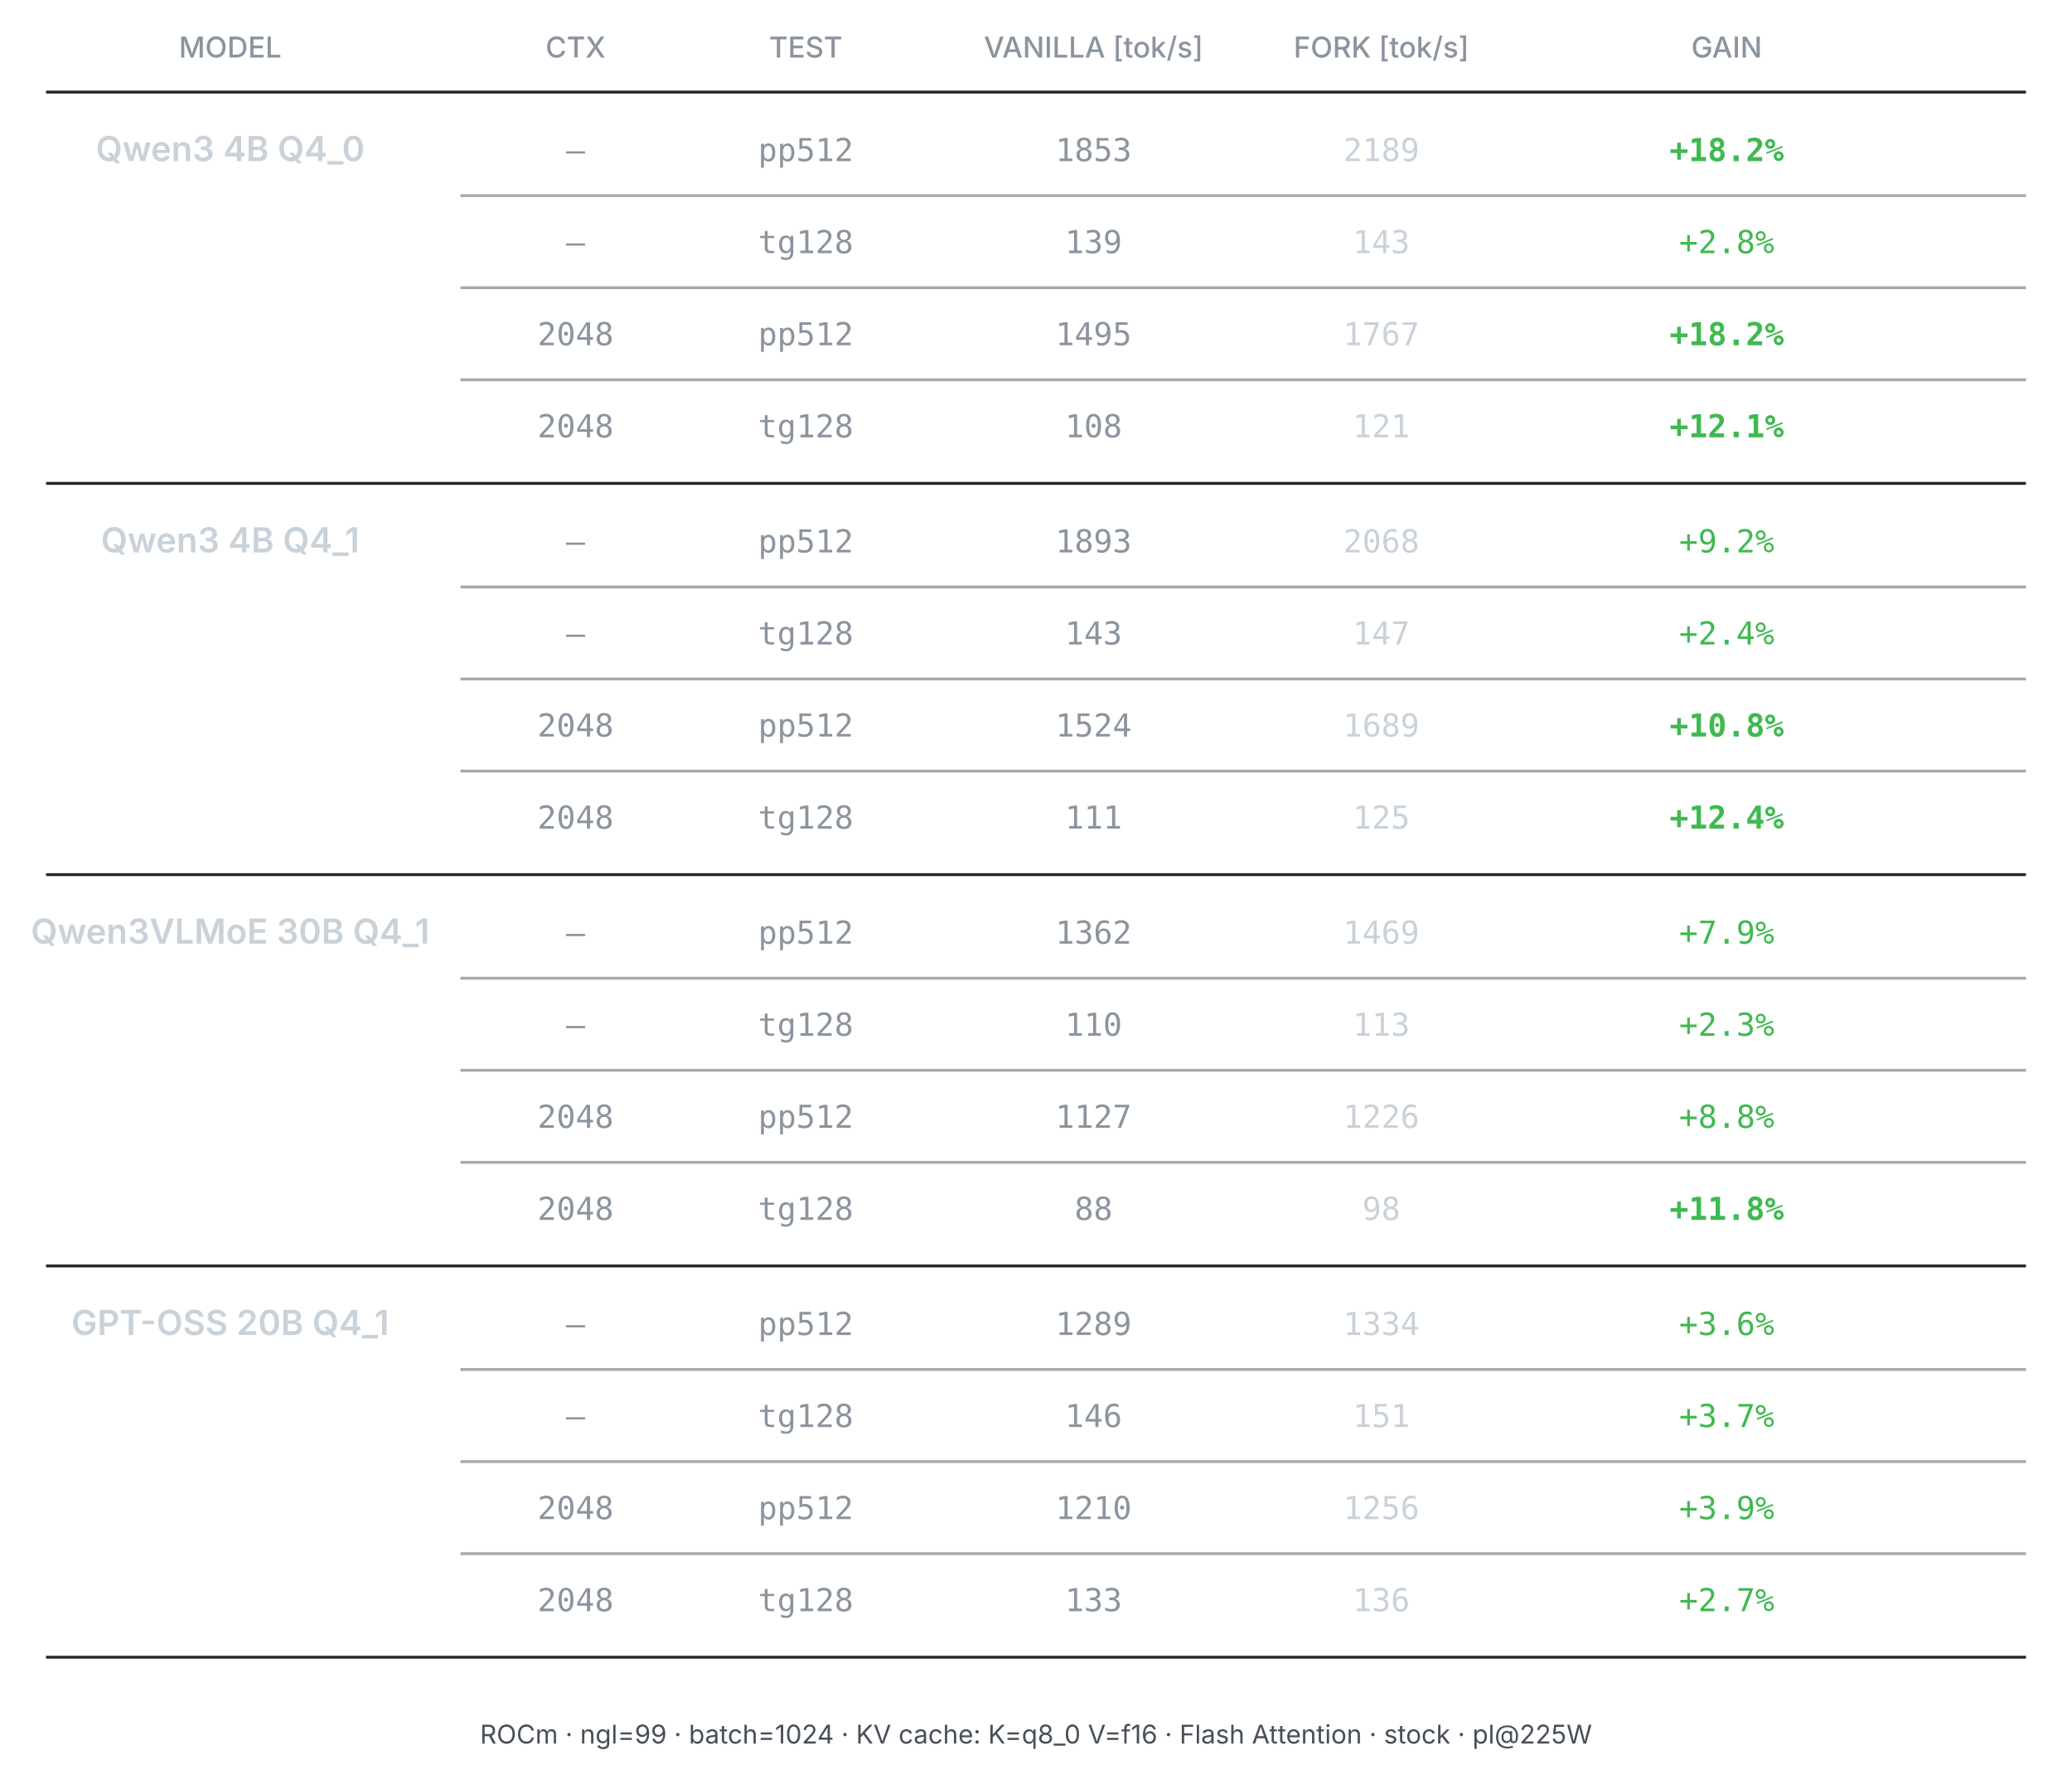
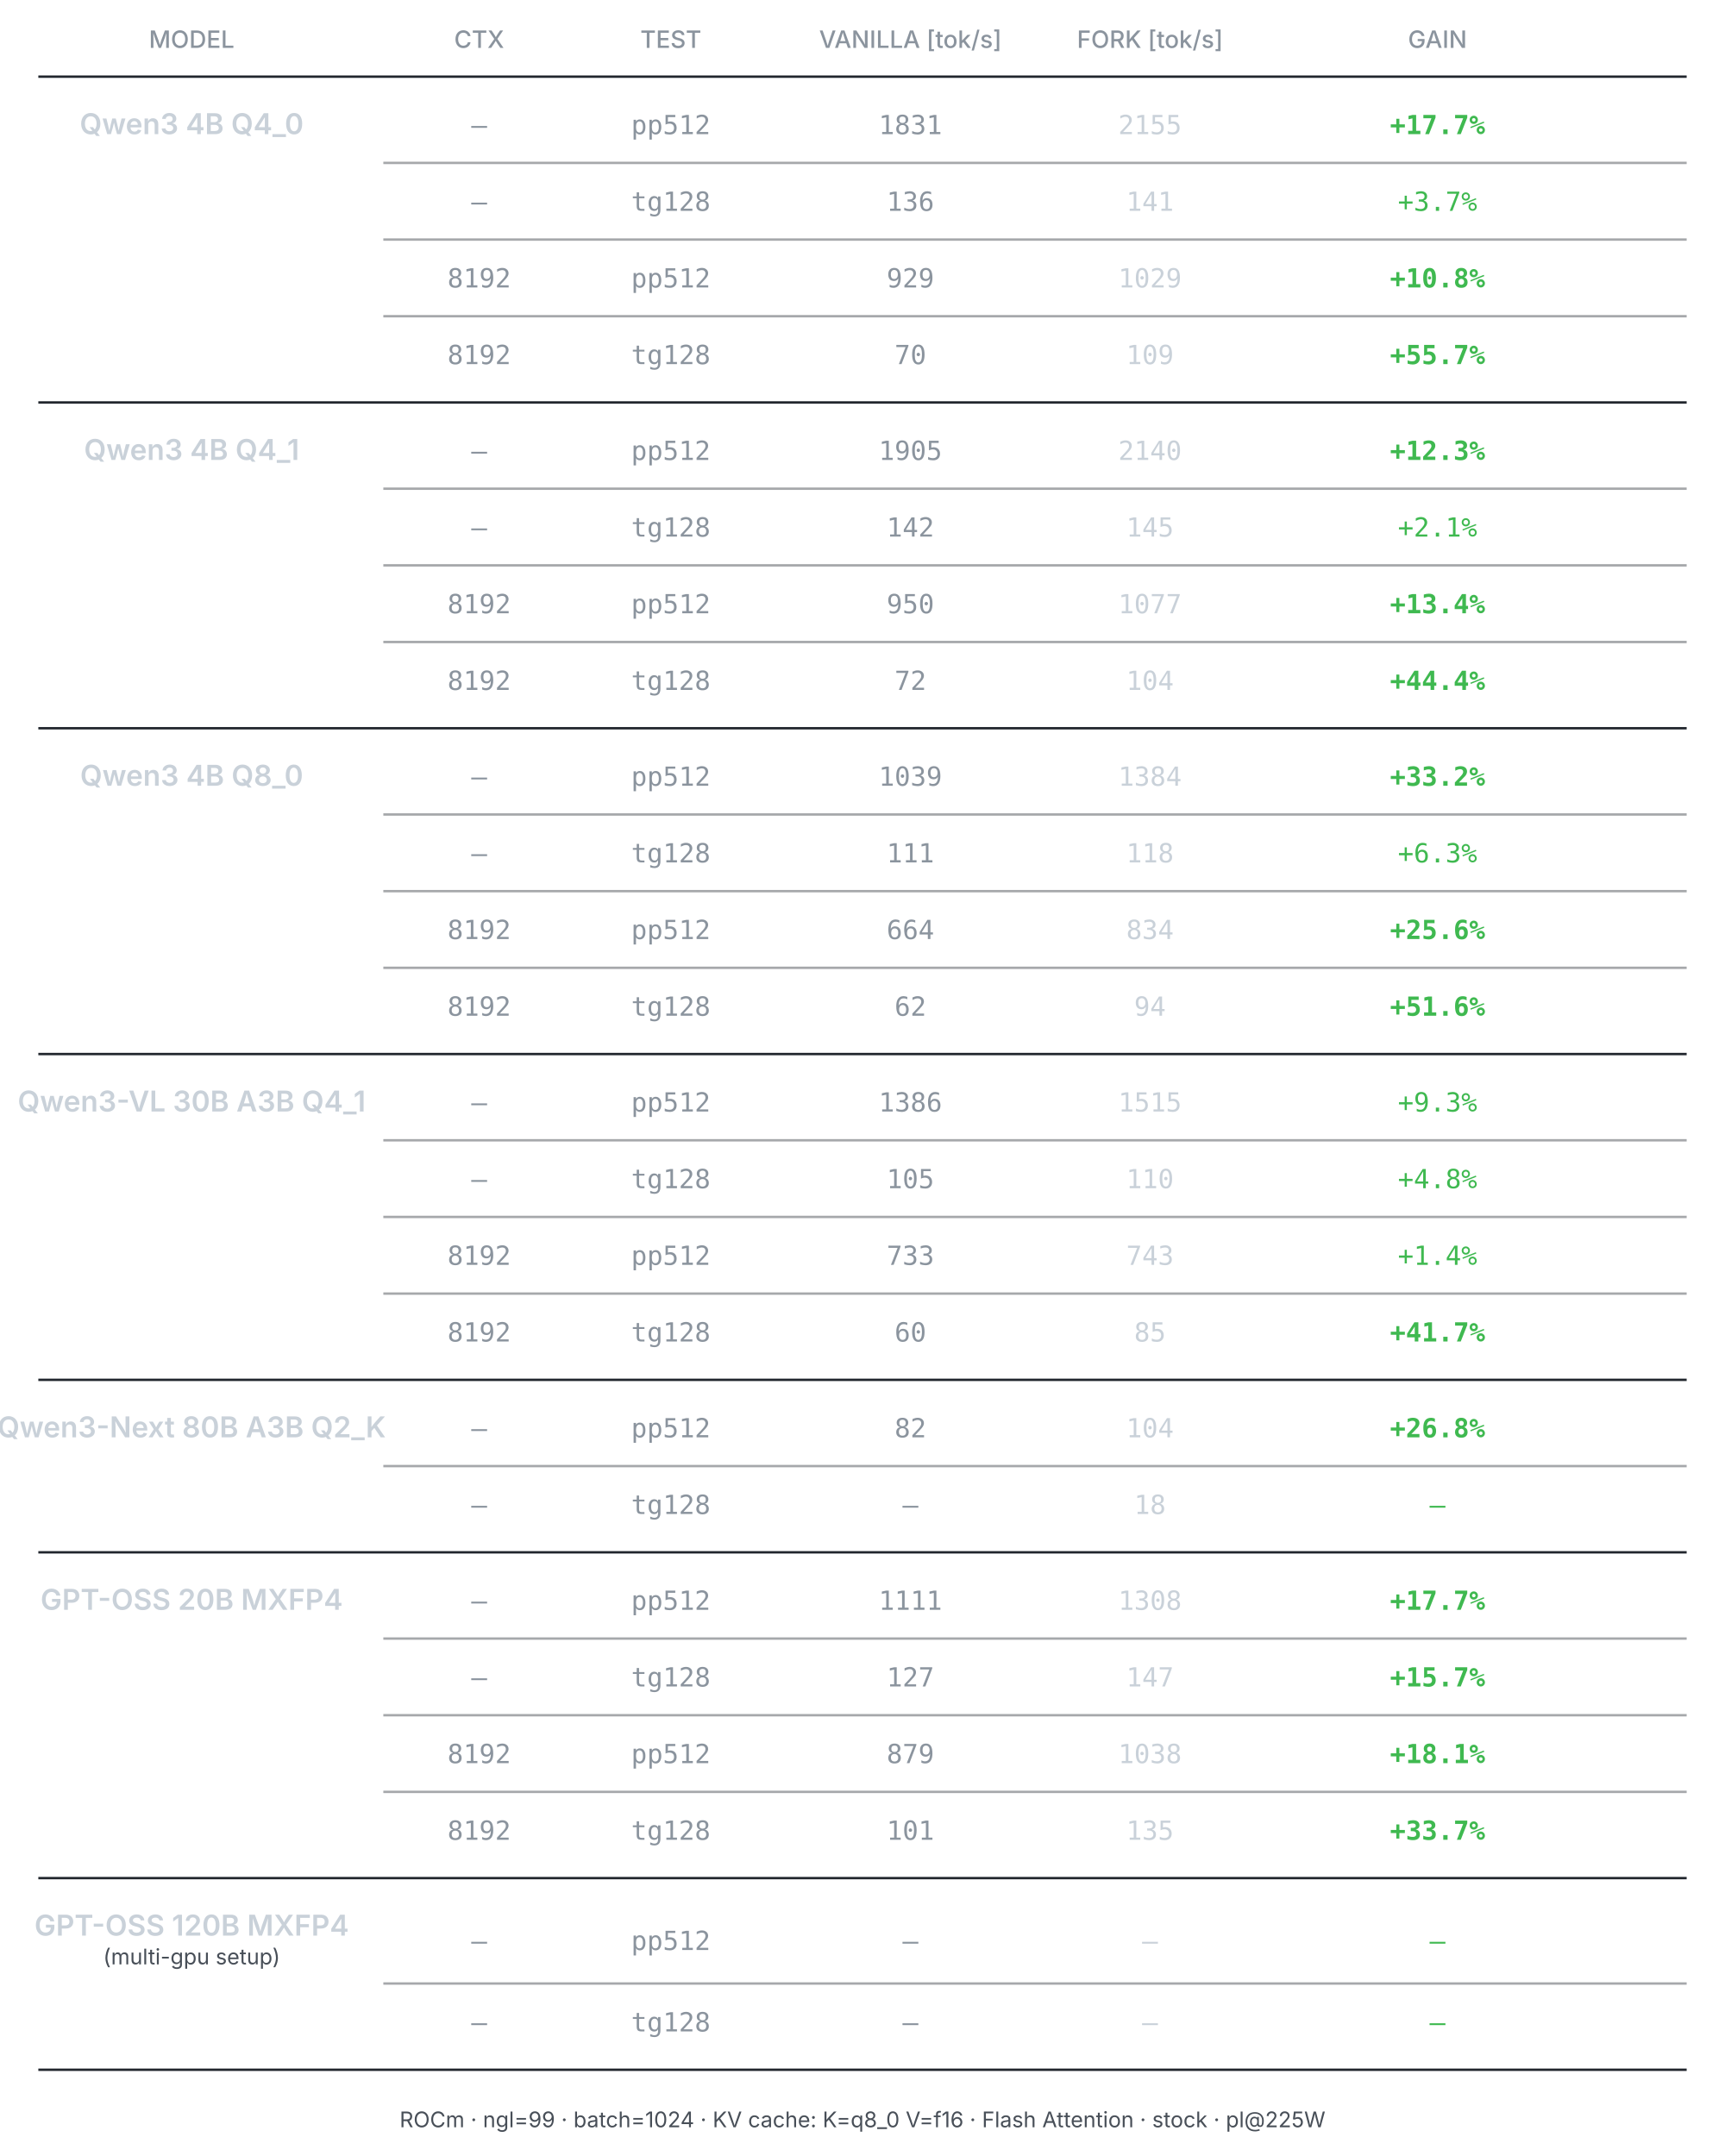
- <svg xmlns="http://www.w3.org/2000/svg" viewBox="0 0 720 620">
+ <svg xmlns="http://www.w3.org/2000/svg" viewBox="0 0 720 900">
  <style>
    .header { fill: #8b949e; font-family: -apple-system, system-ui, sans-serif; font-size: 10px; font-weight: 500; }
    .model { fill: #c9d1d9; font-family: -apple-system, system-ui, sans-serif; font-size: 12px; font-weight: 600; }
    .cell { fill: #8b949e; font-family: ui-monospace, monospace; font-size: 11px; }
    .value { fill: #c9d1d9; font-family: ui-monospace, monospace; font-size: 11px; }
    .gain { fill: #3fb950; font-family: ui-monospace, monospace; font-size: 11px; }
    .gain-big { fill: #3fb950; font-family: ui-monospace, monospace; font-size: 11px; font-weight: 600; }
    .grid { stroke: #21262d; stroke-width: 1; }
    .foot { fill: #484f58; font-family: -apple-system, system-ui, sans-serif; font-size: 9px; }
  </style>
  <text x="80" y="20" class="header" text-anchor="middle">MODEL</text>
  <text x="200" y="20" class="header" text-anchor="middle">CTX</text>
  <text x="280" y="20" class="header" text-anchor="middle">TEST</text>
  <text x="380" y="20" class="header" text-anchor="middle">VANILLA [tok/s]</text>
  <text x="480" y="20" class="header" text-anchor="middle">FORK [tok/s]</text>
  <text x="600" y="20" class="header" text-anchor="middle">GAIN</text>
  <line x1="16" y1="32" x2="704" y2="32" class="grid" />
  <text x="80" y="56" class="model" text-anchor="middle">Qwen3 4B Q4_0</text>
  <text x="200" y="56" class="cell" text-anchor="middle">—</text>
  <text x="280" y="56" class="cell" text-anchor="middle">pp512</text>
-   <text x="380" y="56" class="cell" text-anchor="middle">1853</text>
-   <text x="480" y="56" class="value" text-anchor="middle">2189</text>
-   <text x="600" y="56" class="gain-big" text-anchor="middle">+18.2%</text>
+   <text x="380" y="56" class="cell" text-anchor="middle">1831</text>
+   <text x="480" y="56" class="value" text-anchor="middle">2155</text>
+   <text x="600" y="56" class="gain-big" text-anchor="middle">+17.7%</text>
  <line x1="160" y1="68" x2="704" y2="68" class="grid" opacity="0.4" />
  <text x="200" y="88" class="cell" text-anchor="middle">—</text>
  <text x="280" y="88" class="cell" text-anchor="middle">tg128</text>
-   <text x="380" y="88" class="cell" text-anchor="middle">139</text>
-   <text x="480" y="88" class="value" text-anchor="middle">143</text>
-   <text x="600" y="88" class="gain" text-anchor="middle">+2.8%</text>
+   <text x="380" y="88" class="cell" text-anchor="middle">136</text>
+   <text x="480" y="88" class="value" text-anchor="middle">141</text>
+   <text x="600" y="88" class="gain" text-anchor="middle">+3.7%</text>
  <line x1="160" y1="100" x2="704" y2="100" class="grid" opacity="0.4" />
-   <text x="200" y="120" class="cell" text-anchor="middle">2048</text>
+   <text x="200" y="120" class="cell" text-anchor="middle">8192</text>
  <text x="280" y="120" class="cell" text-anchor="middle">pp512</text>
-   <text x="380" y="120" class="cell" text-anchor="middle">1495</text>
-   <text x="480" y="120" class="value" text-anchor="middle">1767</text>
-   <text x="600" y="120" class="gain-big" text-anchor="middle">+18.2%</text>
+   <text x="380" y="120" class="cell" text-anchor="middle">929</text>
+   <text x="480" y="120" class="value" text-anchor="middle">1029</text>
+   <text x="600" y="120" class="gain-big" text-anchor="middle">+10.8%</text>
  <line x1="160" y1="132" x2="704" y2="132" class="grid" opacity="0.4" />
-   <text x="200" y="152" class="cell" text-anchor="middle">2048</text>
+   <text x="200" y="152" class="cell" text-anchor="middle">8192</text>
  <text x="280" y="152" class="cell" text-anchor="middle">tg128</text>
-   <text x="380" y="152" class="cell" text-anchor="middle">108</text>
-   <text x="480" y="152" class="value" text-anchor="middle">121</text>
-   <text x="600" y="152" class="gain-big" text-anchor="middle">+12.1%</text>
+   <text x="380" y="152" class="cell" text-anchor="middle">70</text>
+   <text x="480" y="152" class="value" text-anchor="middle">109</text>
+   <text x="600" y="152" class="gain-big" text-anchor="middle">+55.7%</text>
  <line x1="16" y1="168" x2="704" y2="168" class="grid" />
  <text x="80" y="192" class="model" text-anchor="middle">Qwen3 4B Q4_1</text>
  <text x="200" y="192" class="cell" text-anchor="middle">—</text>
  <text x="280" y="192" class="cell" text-anchor="middle">pp512</text>
-   <text x="380" y="192" class="cell" text-anchor="middle">1893</text>
-   <text x="480" y="192" class="value" text-anchor="middle">2068</text>
-   <text x="600" y="192" class="gain" text-anchor="middle">+9.2%</text>
+   <text x="380" y="192" class="cell" text-anchor="middle">1905</text>
+   <text x="480" y="192" class="value" text-anchor="middle">2140</text>
+   <text x="600" y="192" class="gain-big" text-anchor="middle">+12.3%</text>
  <line x1="160" y1="204" x2="704" y2="204" class="grid" opacity="0.4" />
  <text x="200" y="224" class="cell" text-anchor="middle">—</text>
  <text x="280" y="224" class="cell" text-anchor="middle">tg128</text>
-   <text x="380" y="224" class="cell" text-anchor="middle">143</text>
-   <text x="480" y="224" class="value" text-anchor="middle">147</text>
-   <text x="600" y="224" class="gain" text-anchor="middle">+2.4%</text>
+   <text x="380" y="224" class="cell" text-anchor="middle">142</text>
+   <text x="480" y="224" class="value" text-anchor="middle">145</text>
+   <text x="600" y="224" class="gain" text-anchor="middle">+2.1%</text>
  <line x1="160" y1="236" x2="704" y2="236" class="grid" opacity="0.4" />
-   <text x="200" y="256" class="cell" text-anchor="middle">2048</text>
+   <text x="200" y="256" class="cell" text-anchor="middle">8192</text>
  <text x="280" y="256" class="cell" text-anchor="middle">pp512</text>
-   <text x="380" y="256" class="cell" text-anchor="middle">1524</text>
-   <text x="480" y="256" class="value" text-anchor="middle">1689</text>
-   <text x="600" y="256" class="gain-big" text-anchor="middle">+10.8%</text>
+   <text x="380" y="256" class="cell" text-anchor="middle">950</text>
+   <text x="480" y="256" class="value" text-anchor="middle">1077</text>
+   <text x="600" y="256" class="gain-big" text-anchor="middle">+13.4%</text>
  <line x1="160" y1="268" x2="704" y2="268" class="grid" opacity="0.4" />
-   <text x="200" y="288" class="cell" text-anchor="middle">2048</text>
+   <text x="200" y="288" class="cell" text-anchor="middle">8192</text>
  <text x="280" y="288" class="cell" text-anchor="middle">tg128</text>
-   <text x="380" y="288" class="cell" text-anchor="middle">111</text>
-   <text x="480" y="288" class="value" text-anchor="middle">125</text>
-   <text x="600" y="288" class="gain-big" text-anchor="middle">+12.4%</text>
+   <text x="380" y="288" class="cell" text-anchor="middle">72</text>
+   <text x="480" y="288" class="value" text-anchor="middle">104</text>
+   <text x="600" y="288" class="gain-big" text-anchor="middle">+44.4%</text>
  <line x1="16" y1="304" x2="704" y2="304" class="grid" />
-   <text x="80" y="328" class="model" text-anchor="middle">Qwen3VLMoE 30B Q4_1</text>
+   <text x="80" y="328" class="model" text-anchor="middle">Qwen3 4B Q8_0</text>
  <text x="200" y="328" class="cell" text-anchor="middle">—</text>
  <text x="280" y="328" class="cell" text-anchor="middle">pp512</text>
-   <text x="380" y="328" class="cell" text-anchor="middle">1362</text>
-   <text x="480" y="328" class="value" text-anchor="middle">1469</text>
-   <text x="600" y="328" class="gain" text-anchor="middle">+7.9%</text>
+   <text x="380" y="328" class="cell" text-anchor="middle">1039</text>
+   <text x="480" y="328" class="value" text-anchor="middle">1384</text>
+   <text x="600" y="328" class="gain-big" text-anchor="middle">+33.2%</text>
  <line x1="160" y1="340" x2="704" y2="340" class="grid" opacity="0.4" />
  <text x="200" y="360" class="cell" text-anchor="middle">—</text>
  <text x="280" y="360" class="cell" text-anchor="middle">tg128</text>
-   <text x="380" y="360" class="cell" text-anchor="middle">110</text>
-   <text x="480" y="360" class="value" text-anchor="middle">113</text>
-   <text x="600" y="360" class="gain" text-anchor="middle">+2.3%</text>
+   <text x="380" y="360" class="cell" text-anchor="middle">111</text>
+   <text x="480" y="360" class="value" text-anchor="middle">118</text>
+   <text x="600" y="360" class="gain" text-anchor="middle">+6.3%</text>
  <line x1="160" y1="372" x2="704" y2="372" class="grid" opacity="0.4" />
-   <text x="200" y="392" class="cell" text-anchor="middle">2048</text>
+   <text x="200" y="392" class="cell" text-anchor="middle">8192</text>
  <text x="280" y="392" class="cell" text-anchor="middle">pp512</text>
-   <text x="380" y="392" class="cell" text-anchor="middle">1127</text>
-   <text x="480" y="392" class="value" text-anchor="middle">1226</text>
-   <text x="600" y="392" class="gain" text-anchor="middle">+8.8%</text>
+   <text x="380" y="392" class="cell" text-anchor="middle">664</text>
+   <text x="480" y="392" class="value" text-anchor="middle">834</text>
+   <text x="600" y="392" class="gain-big" text-anchor="middle">+25.6%</text>
  <line x1="160" y1="404" x2="704" y2="404" class="grid" opacity="0.4" />
-   <text x="200" y="424" class="cell" text-anchor="middle">2048</text>
+   <text x="200" y="424" class="cell" text-anchor="middle">8192</text>
  <text x="280" y="424" class="cell" text-anchor="middle">tg128</text>
-   <text x="380" y="424" class="cell" text-anchor="middle">88</text>
-   <text x="480" y="424" class="value" text-anchor="middle">98</text>
-   <text x="600" y="424" class="gain-big" text-anchor="middle">+11.8%</text>
+   <text x="380" y="424" class="cell" text-anchor="middle">62</text>
+   <text x="480" y="424" class="value" text-anchor="middle">94</text>
+   <text x="600" y="424" class="gain-big" text-anchor="middle">+51.6%</text>
  <line x1="16" y1="440" x2="704" y2="440" class="grid" />
-   <text x="80" y="464" class="model" text-anchor="middle">GPT-OSS 20B Q4_1</text>
+   <text x="80" y="464" class="model" text-anchor="middle">Qwen3-VL 30B A3B Q4_1</text>
  <text x="200" y="464" class="cell" text-anchor="middle">—</text>
  <text x="280" y="464" class="cell" text-anchor="middle">pp512</text>
-   <text x="380" y="464" class="cell" text-anchor="middle">1289</text>
-   <text x="480" y="464" class="value" text-anchor="middle">1334</text>
-   <text x="600" y="464" class="gain" text-anchor="middle">+3.6%</text>
+   <text x="380" y="464" class="cell" text-anchor="middle">1386</text>
+   <text x="480" y="464" class="value" text-anchor="middle">1515</text>
+   <text x="600" y="464" class="gain" text-anchor="middle">+9.3%</text>
  <line x1="160" y1="476" x2="704" y2="476" class="grid" opacity="0.4" />
  <text x="200" y="496" class="cell" text-anchor="middle">—</text>
  <text x="280" y="496" class="cell" text-anchor="middle">tg128</text>
-   <text x="380" y="496" class="cell" text-anchor="middle">146</text>
-   <text x="480" y="496" class="value" text-anchor="middle">151</text>
-   <text x="600" y="496" class="gain" text-anchor="middle">+3.7%</text>
+   <text x="380" y="496" class="cell" text-anchor="middle">105</text>
+   <text x="480" y="496" class="value" text-anchor="middle">110</text>
+   <text x="600" y="496" class="gain" text-anchor="middle">+4.8%</text>
  <line x1="160" y1="508" x2="704" y2="508" class="grid" opacity="0.4" />
-   <text x="200" y="528" class="cell" text-anchor="middle">2048</text>
+   <text x="200" y="528" class="cell" text-anchor="middle">8192</text>
  <text x="280" y="528" class="cell" text-anchor="middle">pp512</text>
-   <text x="380" y="528" class="cell" text-anchor="middle">1210</text>
-   <text x="480" y="528" class="value" text-anchor="middle">1256</text>
-   <text x="600" y="528" class="gain" text-anchor="middle">+3.9%</text>
+   <text x="380" y="528" class="cell" text-anchor="middle">733</text>
+   <text x="480" y="528" class="value" text-anchor="middle">743</text>
+   <text x="600" y="528" class="gain" text-anchor="middle">+1.4%</text>
  <line x1="160" y1="540" x2="704" y2="540" class="grid" opacity="0.4" />
-   <text x="200" y="560" class="cell" text-anchor="middle">2048</text>
+   <text x="200" y="560" class="cell" text-anchor="middle">8192</text>
  <text x="280" y="560" class="cell" text-anchor="middle">tg128</text>
-   <text x="380" y="560" class="cell" text-anchor="middle">133</text>
-   <text x="480" y="560" class="value" text-anchor="middle">136</text>
-   <text x="600" y="560" class="gain" text-anchor="middle">+2.7%</text>
+   <text x="380" y="560" class="cell" text-anchor="middle">60</text>
+   <text x="480" y="560" class="value" text-anchor="middle">85</text>
+   <text x="600" y="560" class="gain-big" text-anchor="middle">+41.7%</text>
  <line x1="16" y1="576" x2="704" y2="576" class="grid" />
-   <text x="360" y="606" class="foot" text-anchor="middle">ROCm · ngl=99 · batch=1024 · KV cache: K=q8_0 V=f16 · Flash Attention · stock · pl@225W</text>
+   <text x="80" y="600" class="model" text-anchor="middle">Qwen3-Next 80B A3B Q2_K</text>
+   <text x="200" y="600" class="cell" text-anchor="middle">—</text>
+   <text x="280" y="600" class="cell" text-anchor="middle">pp512</text>
+   <text x="380" y="600" class="cell" text-anchor="middle">82</text>
+   <text x="480" y="600" class="value" text-anchor="middle">104</text>
+   <text x="600" y="600" class="gain-big" text-anchor="middle">+26.8%</text>
+   <line x1="160" y1="612" x2="704" y2="612" class="grid" opacity="0.4" />
+   <text x="200" y="632" class="cell" text-anchor="middle">—</text>
+   <text x="280" y="632" class="cell" text-anchor="middle">tg128</text>
+   <text x="380" y="632" class="cell" text-anchor="middle">—</text>
+   <text x="480" y="632" class="value" text-anchor="middle">18</text>
+   <text x="600" y="632" class="gain" text-anchor="middle">—</text>
+   <line x1="16" y1="648" x2="704" y2="648" class="grid" />
+   <text x="80" y="672" class="model" text-anchor="middle">GPT-OSS 20B MXFP4</text>
+   <text x="200" y="672" class="cell" text-anchor="middle">—</text>
+   <text x="280" y="672" class="cell" text-anchor="middle">pp512</text>
+   <text x="380" y="672" class="cell" text-anchor="middle">1111</text>
+   <text x="480" y="672" class="value" text-anchor="middle">1308</text>
+   <text x="600" y="672" class="gain-big" text-anchor="middle">+17.7%</text>
+   <line x1="160" y1="684" x2="704" y2="684" class="grid" opacity="0.4" />
+   <text x="200" y="704" class="cell" text-anchor="middle">—</text>
+   <text x="280" y="704" class="cell" text-anchor="middle">tg128</text>
+   <text x="380" y="704" class="cell" text-anchor="middle">127</text>
+   <text x="480" y="704" class="value" text-anchor="middle">147</text>
+   <text x="600" y="704" class="gain-big" text-anchor="middle">+15.7%</text>
+   <line x1="160" y1="716" x2="704" y2="716" class="grid" opacity="0.4" />
+   <text x="200" y="736" class="cell" text-anchor="middle">8192</text>
+   <text x="280" y="736" class="cell" text-anchor="middle">pp512</text>
+   <text x="380" y="736" class="cell" text-anchor="middle">879</text>
+   <text x="480" y="736" class="value" text-anchor="middle">1038</text>
+   <text x="600" y="736" class="gain-big" text-anchor="middle">+18.1%</text>
+   <line x1="160" y1="748" x2="704" y2="748" class="grid" opacity="0.4" />
+   <text x="200" y="768" class="cell" text-anchor="middle">8192</text>
+   <text x="280" y="768" class="cell" text-anchor="middle">tg128</text>
+   <text x="380" y="768" class="cell" text-anchor="middle">101</text>
+   <text x="480" y="768" class="value" text-anchor="middle">135</text>
+   <text x="600" y="768" class="gain-big" text-anchor="middle">+33.7%</text>
+   <line x1="16" y1="784" x2="704" y2="784" class="grid" />
+   <text x="80" y="808" class="model" text-anchor="middle">GPT-OSS 120B MXFP4</text>
+   <text x="80" y="820" class="foot" text-anchor="middle">(multi-gpu setup)</text>
+   <text x="200" y="814" class="cell" text-anchor="middle">—</text>
+   <text x="280" y="814" class="cell" text-anchor="middle">pp512</text>
+   <text x="380" y="814" class="cell" text-anchor="middle">—</text>
+   <text x="480" y="814" class="value" text-anchor="middle">—</text>
+   <text x="600" y="814" class="gain" text-anchor="middle">—</text>
+   <line x1="160" y1="828" x2="704" y2="828" class="grid" opacity="0.4" />
+   <text x="200" y="848" class="cell" text-anchor="middle">—</text>
+   <text x="280" y="848" class="cell" text-anchor="middle">tg128</text>
+   <text x="380" y="848" class="cell" text-anchor="middle">—</text>
+   <text x="480" y="848" class="value" text-anchor="middle">—</text>
+   <text x="600" y="848" class="gain" text-anchor="middle">—</text>
+   <line x1="16" y1="864" x2="704" y2="864" class="grid" />
+   <text x="360" y="888" class="foot" text-anchor="middle">ROCm · ngl=99 · batch=1024 · KV cache: K=q8_0 V=f16 · Flash Attention · stock · pl@225W</text>
</svg>
